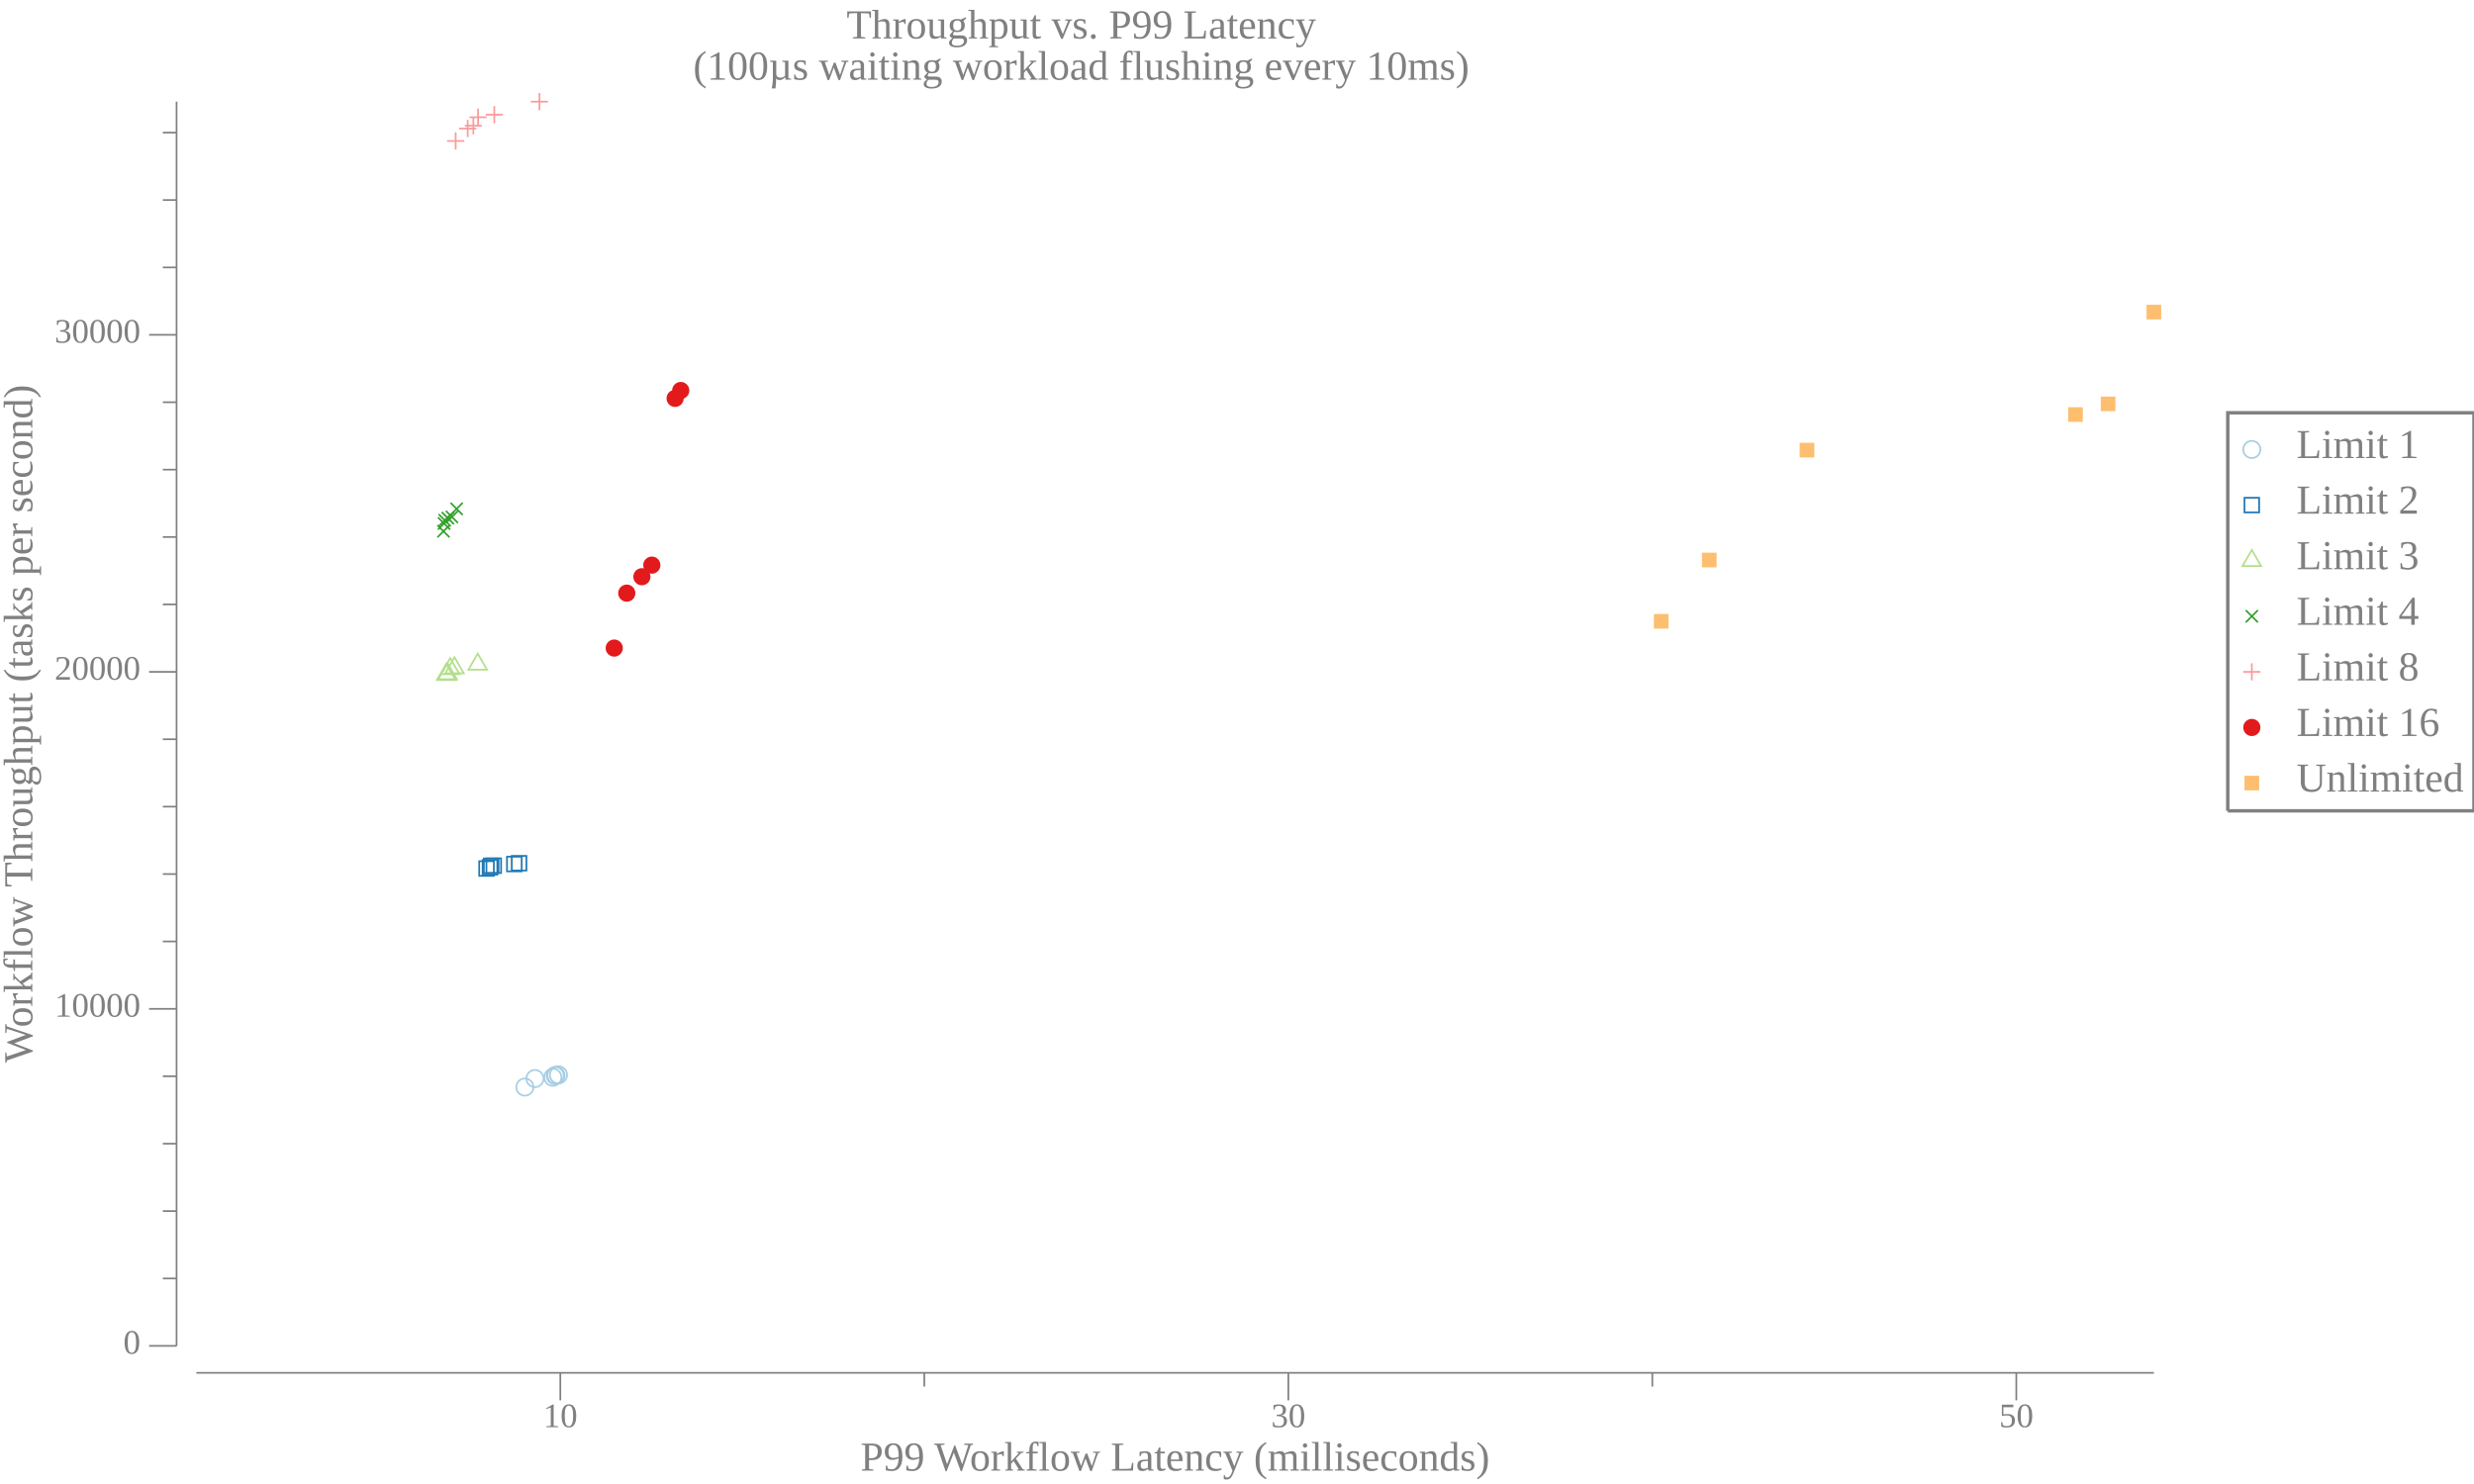
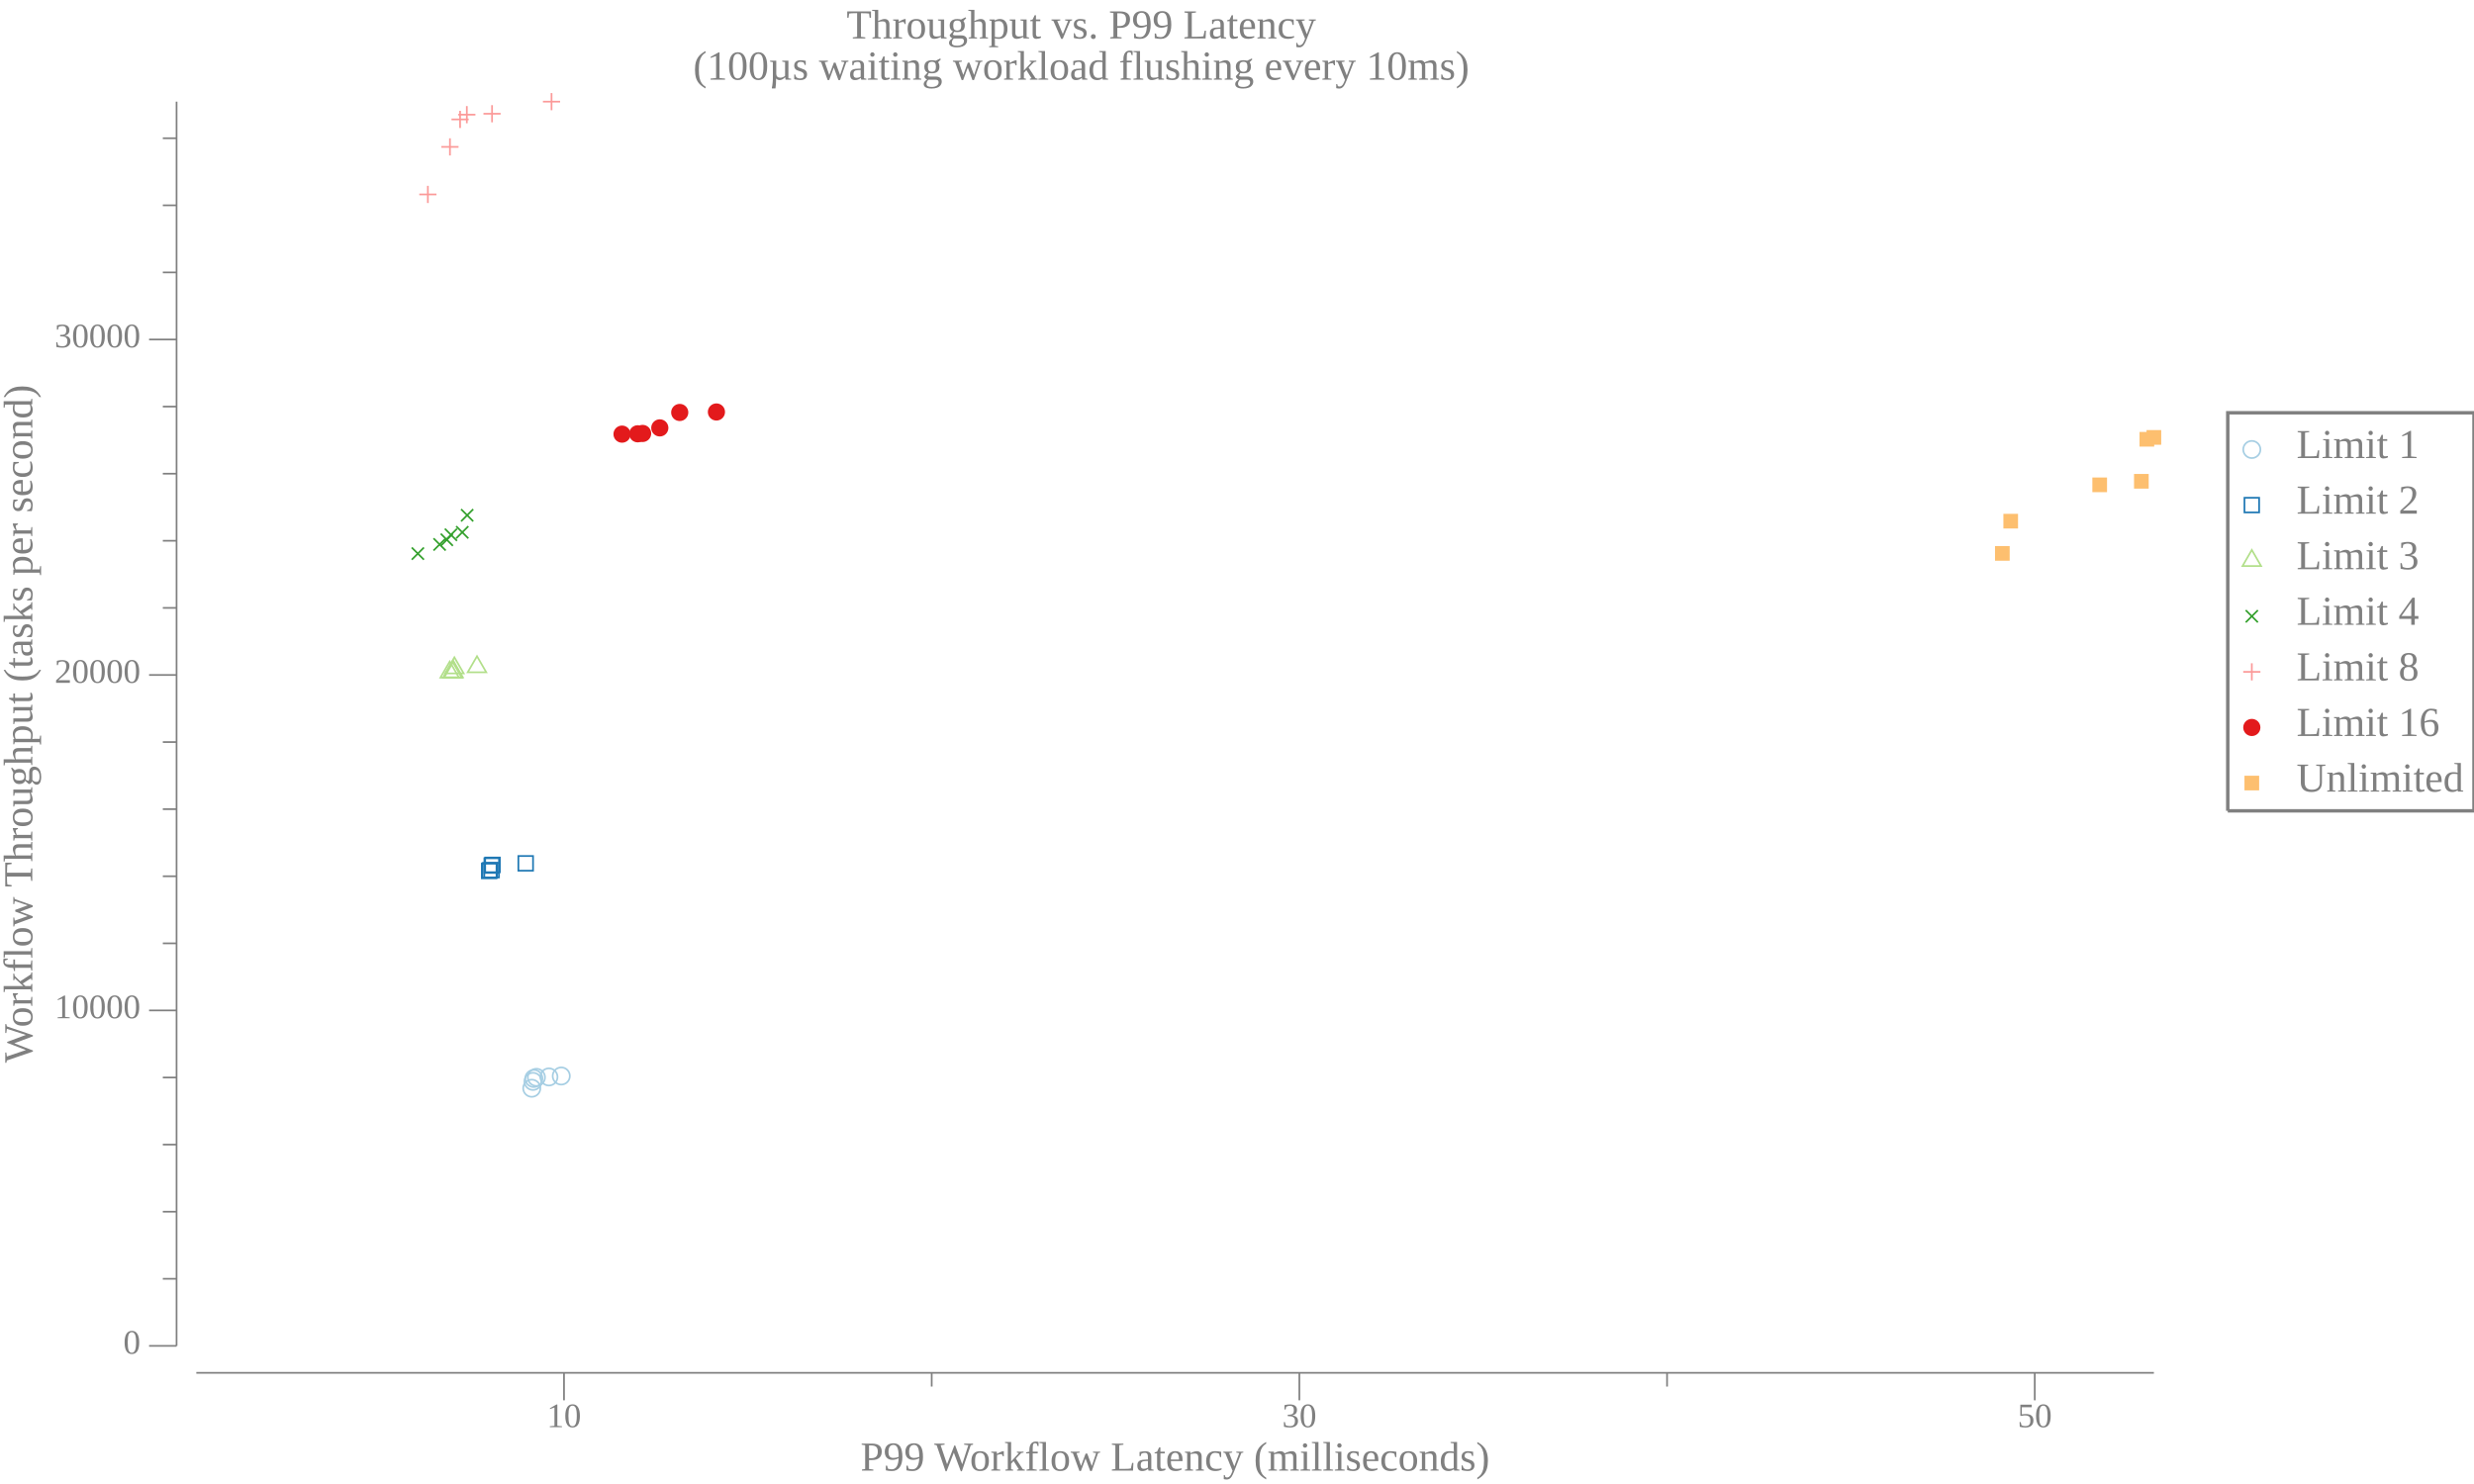
<svg xmlns="http://www.w3.org/2000/svg" width="720pt" height="432pt" viewBox="0 0 720 432">
  <g transform="scale(1, -1) translate(0, -432)">
    <path d="M657.84,301.15A2.5,2.5 0 1 1 652.84,301.15A2.5,2.5 0 1 1 657.84,301.15Z" style="fill:none;stroke:#A6CEE3;stroke-width:0.5" />
    <text x="668.34" y="-298.66" transform="scale(1, -1)" style="font-family:Liberation Serif;font-variant:normal;font-weight:normal;font-style:normal;font-size:12px;fill:#808080">Limit 1</text>
    <path d="M653.2,282.83L657.47,282.83L657.47,287.1L653.2,287.1Z" style="fill:none;stroke:#1F78B4;stroke-width:0.5" />
    <text x="668.34" y="-282.48" transform="scale(1, -1)" style="font-family:Liberation Serif;font-variant:normal;font-weight:normal;font-style:normal;font-size:12px;fill:#808080">Limit 2</text>
    <path d="M655.34,271.91L652.63,267.22L658.04,267.22Z" style="fill:none;stroke:#B2DF8A;stroke-width:0.5" />
    <text x="668.34" y="-266.3" transform="scale(1, -1)" style="font-family:Liberation Serif;font-variant:normal;font-weight:normal;font-style:normal;font-size:12px;fill:#808080">Limit 3</text>
    <path d="M653.57,250.83L657.11,254.37" style="fill:none;stroke:#33A02C;stroke-width:0.5" />
    <path d="M653.57,254.37L657.11,250.83" style="fill:none;stroke:#33A02C;stroke-width:0.5" />
    <text x="668.34" y="-250.11" transform="scale(1, -1)" style="font-family:Liberation Serif;font-variant:normal;font-weight:normal;font-style:normal;font-size:12px;fill:#808080">Limit 4</text>
    <path d="M655.34,238.92L655.34,233.92" style="fill:none;stroke:#FB9A99;stroke-width:0.5" />
    <path d="M652.84,236.42L657.84,236.42" style="fill:none;stroke:#FB9A99;stroke-width:0.5" />
    <text x="668.34" y="-233.93" transform="scale(1, -1)" style="font-family:Liberation Serif;font-variant:normal;font-weight:normal;font-style:normal;font-size:12px;fill:#808080">Limit 8</text>
    <path d="M657.84,220.23A2.5,2.5 0 1 1 652.84,220.23A2.5,2.5 0 1 1 657.84,220.23Z" style="fill:#E31A1C" />
    <text x="668.34" y="-217.75" transform="scale(1, -1)" style="font-family:Liberation Serif;font-variant:normal;font-weight:normal;font-style:normal;font-size:12px;fill:#808080">Limit 16</text>
    <path d="M653.2,201.92L657.47,201.92L657.47,206.18L653.2,206.18Z" style="fill:#FDBF6F" />
    <text x="668.34" y="-201.56" transform="scale(1, -1)" style="font-family:Liberation Serif;font-variant:normal;font-weight:normal;font-style:normal;font-size:12px;fill:#808080">Unlimited</text>
    <path d="M648.34,195.96L648.34,311.84L720,311.84L720,195.96L648.34,195.96" style="fill:none;stroke:#808080" />
    <path d="M0,0L629.34,0L629.34,432L0,432Z" style="fill:#-8000000000000000-8000000000000000-8000000000000000;fill-opacity:0" />
    <text x="246.35" y="-420.81" transform="scale(1, -1)" style="font-family:Liberation Serif;font-variant:normal;font-weight:normal;font-style:normal;font-size:12px;fill:#808080">Throughput vs. P99 Latency</text>
    <text x="201.73" y="-408.81" transform="scale(1, -1)" style="font-family:Liberation Serif;font-variant:normal;font-weight:normal;font-style:normal;font-size:12px;fill:#808080">(100µs waiting workload flushing every 10ms)</text>
    <text x="250.43" y="-3.902" transform="scale(1, -1)" style="font-family:Liberation Serif;font-variant:normal;font-weight:normal;font-style:normal;font-size:12px;fill:#808080">P99 Workflow Latency (milliseconds)</text>
-     <text x="158.07" y="-16.541" transform="scale(1, -1)" style="font-family:Liberation Serif;font-variant:normal;font-weight:normal;font-style:normal;font-size:10px;fill:#808080">10</text>
-     <text x="369.94" y="-16.541" transform="scale(1, -1)" style="font-family:Liberation Serif;font-variant:normal;font-weight:normal;font-style:normal;font-size:10px;fill:#808080">30</text>
-     <text x="581.8" y="-16.541" transform="scale(1, -1)" style="font-family:Liberation Serif;font-variant:normal;font-weight:normal;font-style:normal;font-size:10px;fill:#808080">50</text>
-     <path d="M163.07,24.363L163.07,32.363" style="fill:none;stroke:#808080;stroke-width:0.5" />
-     <path d="M374.94,24.363L374.94,32.363" style="fill:none;stroke:#808080;stroke-width:0.5" />
-     <path d="M586.8,24.363L586.8,32.363" style="fill:none;stroke:#808080;stroke-width:0.5" />
-     <path d="M269,28.363L269,32.363" style="fill:none;stroke:#808080;stroke-width:0.5" />
-     <path d="M480.87,28.363L480.87,32.363" style="fill:none;stroke:#808080;stroke-width:0.5" />
+     <text x="159.14" y="-16.541" transform="scale(1, -1)" style="font-family:Liberation Serif;font-variant:normal;font-weight:normal;font-style:normal;font-size:10px;fill:#808080">10</text>
+     <text x="373.15" y="-16.541" transform="scale(1, -1)" style="font-family:Liberation Serif;font-variant:normal;font-weight:normal;font-style:normal;font-size:10px;fill:#808080">30</text>
+     <text x="587.17" y="-16.541" transform="scale(1, -1)" style="font-family:Liberation Serif;font-variant:normal;font-weight:normal;font-style:normal;font-size:10px;fill:#808080">50</text>
+     <path d="M164.14,24.363L164.14,32.363" style="fill:none;stroke:#808080;stroke-width:0.5" />
+     <path d="M378.15,24.363L378.15,32.363" style="fill:none;stroke:#808080;stroke-width:0.5" />
+     <path d="M592.17,24.363L592.17,32.363" style="fill:none;stroke:#808080;stroke-width:0.5" />
+     <path d="M271.15,28.363L271.15,32.363" style="fill:none;stroke:#808080;stroke-width:0.5" />
+     <path d="M485.16,28.363L485.16,32.363" style="fill:none;stroke:#808080;stroke-width:0.5" />
    <path d="M57.135,32.363L626.84,32.363" style="fill:none;stroke:#808080;stroke-width:0.5" />
    <g transform="rotate(90)">
      <text x="122.59" y="9.387" transform="scale(1, -1)" style="font-family:Liberation Serif;font-variant:normal;font-weight:normal;font-style:normal;font-size:12px;fill:#808080">Workflow Throughput (tasks per second)</text>
    </g>
    <text x="35.885" y="-37.924" transform="scale(1, -1)" style="font-family:Liberation Serif;font-variant:normal;font-weight:normal;font-style:normal;font-size:10px;fill:#808080">0</text>
-     <text x="15.885" y="-136.03" transform="scale(1, -1)" style="font-family:Liberation Serif;font-variant:normal;font-weight:normal;font-style:normal;font-size:10px;fill:#808080">10000</text>
-     <text x="15.885" y="-234.14" transform="scale(1, -1)" style="font-family:Liberation Serif;font-variant:normal;font-weight:normal;font-style:normal;font-size:10px;fill:#808080">20000</text>
-     <text x="15.885" y="-332.25" transform="scale(1, -1)" style="font-family:Liberation Serif;font-variant:normal;font-weight:normal;font-style:normal;font-size:10px;fill:#808080">30000</text>
+     <text x="15.885" y="-135.58" transform="scale(1, -1)" style="font-family:Liberation Serif;font-variant:normal;font-weight:normal;font-style:normal;font-size:10px;fill:#808080">10000</text>
+     <text x="15.885" y="-233.23" transform="scale(1, -1)" style="font-family:Liberation Serif;font-variant:normal;font-weight:normal;font-style:normal;font-size:10px;fill:#808080">20000</text>
+     <text x="15.885" y="-330.88" transform="scale(1, -1)" style="font-family:Liberation Serif;font-variant:normal;font-weight:normal;font-style:normal;font-size:10px;fill:#808080">30000</text>
    <path d="M43.385,40.209L51.385,40.209" style="fill:none;stroke:#808080;stroke-width:0.5" />
-     <path d="M43.385,138.32L51.385,138.32" style="fill:none;stroke:#808080;stroke-width:0.5" />
-     <path d="M43.385,236.42L51.385,236.42" style="fill:none;stroke:#808080;stroke-width:0.5" />
-     <path d="M43.385,334.53L51.385,334.53" style="fill:none;stroke:#808080;stroke-width:0.5" />
-     <path d="M47.385,59.83L51.385,59.83" style="fill:none;stroke:#808080;stroke-width:0.5" />
-     <path d="M47.385,79.452L51.385,79.452" style="fill:none;stroke:#808080;stroke-width:0.5" />
-     <path d="M47.385,99.073L51.385,99.073" style="fill:none;stroke:#808080;stroke-width:0.5" />
-     <path d="M47.385,118.69L51.385,118.69" style="fill:none;stroke:#808080;stroke-width:0.5" />
-     <path d="M47.385,157.94L51.385,157.94" style="fill:none;stroke:#808080;stroke-width:0.5" />
-     <path d="M47.385,177.56L51.385,177.56" style="fill:none;stroke:#808080;stroke-width:0.5" />
-     <path d="M47.385,197.18L51.385,197.18" style="fill:none;stroke:#808080;stroke-width:0.5" />
-     <path d="M47.385,216.8L51.385,216.8" style="fill:none;stroke:#808080;stroke-width:0.5" />
-     <path d="M47.385,256.05L51.385,256.05" style="fill:none;stroke:#808080;stroke-width:0.5" />
-     <path d="M47.385,275.67L51.385,275.67" style="fill:none;stroke:#808080;stroke-width:0.5" />
-     <path d="M47.385,295.29L51.385,295.29" style="fill:none;stroke:#808080;stroke-width:0.5" />
-     <path d="M47.385,314.91L51.385,314.91" style="fill:none;stroke:#808080;stroke-width:0.5" />
-     <path d="M47.385,354.15L51.385,354.15" style="fill:none;stroke:#808080;stroke-width:0.5" />
-     <path d="M47.385,373.77L51.385,373.77" style="fill:none;stroke:#808080;stroke-width:0.5" />
-     <path d="M47.385,393.4L51.385,393.4" style="fill:none;stroke:#808080;stroke-width:0.5" />
+     <path d="M43.385,137.86L51.385,137.86" style="fill:none;stroke:#808080;stroke-width:0.5" />
+     <path d="M43.385,235.51L51.385,235.51" style="fill:none;stroke:#808080;stroke-width:0.5" />
+     <path d="M43.385,333.17L51.385,333.17" style="fill:none;stroke:#808080;stroke-width:0.5" />
+     <path d="M47.385,59.739L51.385,59.739" style="fill:none;stroke:#808080;stroke-width:0.5" />
+     <path d="M47.385,79.27L51.385,79.27" style="fill:none;stroke:#808080;stroke-width:0.5" />
+     <path d="M47.385,98.801L51.385,98.801" style="fill:none;stroke:#808080;stroke-width:0.5" />
+     <path d="M47.385,118.33L51.385,118.33" style="fill:none;stroke:#808080;stroke-width:0.5" />
+     <path d="M47.385,157.39L51.385,157.39" style="fill:none;stroke:#808080;stroke-width:0.5" />
+     <path d="M47.385,176.92L51.385,176.92" style="fill:none;stroke:#808080;stroke-width:0.5" />
+     <path d="M47.385,196.45L51.385,196.45" style="fill:none;stroke:#808080;stroke-width:0.5" />
+     <path d="M47.385,215.98L51.385,215.98" style="fill:none;stroke:#808080;stroke-width:0.5" />
+     <path d="M47.385,255.04L51.385,255.04" style="fill:none;stroke:#808080;stroke-width:0.5" />
+     <path d="M47.385,274.58L51.385,274.58" style="fill:none;stroke:#808080;stroke-width:0.5" />
+     <path d="M47.385,294.11L51.385,294.11" style="fill:none;stroke:#808080;stroke-width:0.5" />
+     <path d="M47.385,313.64L51.385,313.64" style="fill:none;stroke:#808080;stroke-width:0.5" />
+     <path d="M47.385,352.7L51.385,352.7" style="fill:none;stroke:#808080;stroke-width:0.5" />
+     <path d="M47.385,372.23L51.385,372.23" style="fill:none;stroke:#808080;stroke-width:0.5" />
+     <path d="M47.385,391.76L51.385,391.76" style="fill:none;stroke:#808080;stroke-width:0.5" />
    <path d="M51.385,40.209L51.385,402.41" style="fill:none;stroke:#808080;stroke-width:0.5" />
-     <path d="M155.25,115.54A2.5,2.5 0 1 1 150.25,115.54A2.5,2.5 0 1 1 155.25,115.54Z" style="fill:none;stroke:#A6CEE3;stroke-width:0.5" />
-     <path d="M158.19,118.02A2.5,2.5 0 1 1 153.19,118.02A2.5,2.5 0 1 1 158.19,118.02Z" style="fill:none;stroke:#A6CEE3;stroke-width:0.5" />
-     <path d="M163.38,118.4A2.5,2.5 0 1 1 158.38,118.4A2.5,2.5 0 1 1 163.38,118.4Z" style="fill:none;stroke:#A6CEE3;stroke-width:0.5" />
-     <path d="M164.07,118.89A2.5,2.5 0 1 1 159.07,118.89A2.5,2.5 0 1 1 164.07,118.89Z" style="fill:none;stroke:#A6CEE3;stroke-width:0.5" />
-     <path d="M164.31,118.95A2.5,2.5 0 1 1 159.31,118.95A2.5,2.5 0 1 1 164.31,118.95Z" style="fill:none;stroke:#A6CEE3;stroke-width:0.5" />
-     <path d="M165.03,119.1A2.5,2.5 0 1 1 160.03,119.1A2.5,2.5 0 1 1 165.03,119.1Z" style="fill:none;stroke:#A6CEE3;stroke-width:0.5" />
-     <path d="M139.46,177.03L143.73,177.03L143.73,181.3L139.46,181.3Z" style="fill:none;stroke:#1F78B4;stroke-width:0.5" />
-     <path d="M140.46,177.38L144.73,177.38L144.73,181.65L140.46,181.65Z" style="fill:none;stroke:#1F78B4;stroke-width:0.5" />
-     <path d="M140.82,177.83L145.09,177.83L145.09,182.1L140.82,182.1Z" style="fill:none;stroke:#1F78B4;stroke-width:0.5" />
-     <path d="M141.57,177.86L145.83,177.86L145.83,182.13L141.57,182.13Z" style="fill:none;stroke:#1F78B4;stroke-width:0.5" />
-     <path d="M147.55,178.34L151.82,178.34L151.82,182.61L147.55,182.61Z" style="fill:none;stroke:#1F78B4;stroke-width:0.5" />
-     <path d="M148.93,178.58L153.2,178.58L153.2,182.85L148.93,182.85Z" style="fill:none;stroke:#1F78B4;stroke-width:0.5" />
-     <path d="M129.85,238.73L127.15,234.05L132.56,234.05Z" style="fill:none;stroke:#B2DF8A;stroke-width:0.5" />
-     <path d="M130.09,238.77L127.38,234.09L132.79,234.09Z" style="fill:none;stroke:#B2DF8A;stroke-width:0.5" />
-     <path d="M130.23,238.97L127.52,234.28L132.94,234.28Z" style="fill:none;stroke:#B2DF8A;stroke-width:0.5" />
-     <path d="M131.02,240.42L128.32,235.73L133.73,235.73Z" style="fill:none;stroke:#B2DF8A;stroke-width:0.5" />
-     <path d="M132.28,240.67L129.58,235.98L134.99,235.98Z" style="fill:none;stroke:#B2DF8A;stroke-width:0.5" />
-     <path d="M139.03,241.73L136.32,237.04L141.73,237.04Z" style="fill:none;stroke:#B2DF8A;stroke-width:0.5" />
-     <path d="M127.29,275.58L130.83,279.11" style="fill:none;stroke:#33A02C;stroke-width:0.5" />
-     <path d="M127.29,279.11L130.83,275.58" style="fill:none;stroke:#33A02C;stroke-width:0.5" />
-     <path d="M127.46,277.84L131,281.38" style="fill:none;stroke:#33A02C;stroke-width:0.5" />
-     <path d="M127.46,281.38L131,277.84" style="fill:none;stroke:#33A02C;stroke-width:0.5" />
-     <path d="M127.66,278.78L131.19,282.31" style="fill:none;stroke:#33A02C;stroke-width:0.5" />
-     <path d="M127.66,282.31L131.19,278.78" style="fill:none;stroke:#33A02C;stroke-width:0.5" />
-     <path d="M128.57,279.39L132.11,282.93" style="fill:none;stroke:#33A02C;stroke-width:0.5" />
-     <path d="M128.57,282.93L132.11,279.39" style="fill:none;stroke:#33A02C;stroke-width:0.5" />
-     <path d="M129.76,279.75L133.29,283.28" style="fill:none;stroke:#33A02C;stroke-width:0.5" />
-     <path d="M129.76,283.28L133.29,279.75" style="fill:none;stroke:#33A02C;stroke-width:0.5" />
-     <path d="M131.11,282.1L134.65,285.64" style="fill:none;stroke:#33A02C;stroke-width:0.5" />
-     <path d="M131.11,285.64L134.65,282.1" style="fill:none;stroke:#33A02C;stroke-width:0.5" />
-     <path d="M132.61,393.46L132.61,388.46" style="fill:none;stroke:#FB9A99;stroke-width:0.5" />
-     <path d="M130.11,390.96L135.11,390.96" style="fill:none;stroke:#FB9A99;stroke-width:0.5" />
-     <path d="M136.11,397.08L136.11,392.08" style="fill:none;stroke:#FB9A99;stroke-width:0.5" />
-     <path d="M133.61,394.58L138.61,394.58" style="fill:none;stroke:#FB9A99;stroke-width:0.5" />
-     <path d="M137.76,397.91L137.76,392.91" style="fill:none;stroke:#FB9A99;stroke-width:0.5" />
-     <path d="M135.26,395.41L140.26,395.41" style="fill:none;stroke:#FB9A99;stroke-width:0.5" />
-     <path d="M139.14,400.37L139.14,395.37" style="fill:none;stroke:#FB9A99;stroke-width:0.5" />
-     <path d="M136.64,397.87L141.64,397.87" style="fill:none;stroke:#FB9A99;stroke-width:0.5" />
-     <path d="M143.86,401.12L143.86,396.12" style="fill:none;stroke:#FB9A99;stroke-width:0.5" />
-     <path d="M141.36,398.62L146.36,398.62" style="fill:none;stroke:#FB9A99;stroke-width:0.5" />
-     <path d="M157,404.91L157,399.91" style="fill:none;stroke:#FB9A99;stroke-width:0.5" />
-     <path d="M154.5,402.41L159.5,402.41" style="fill:none;stroke:#FB9A99;stroke-width:0.5" />
-     <path d="M181.26,243.34A2.5,2.5 0 1 1 176.26,243.34A2.5,2.5 0 1 1 181.26,243.34Z" style="fill:#E31A1C" />
-     <path d="M184.91,259.33A2.5,2.5 0 1 1 179.91,259.33A2.5,2.5 0 1 1 184.91,259.33Z" style="fill:#E31A1C" />
-     <path d="M189.31,264.11A2.5,2.5 0 1 1 184.31,264.11A2.5,2.5 0 1 1 189.31,264.11Z" style="fill:#E31A1C" />
-     <path d="M192.2,267.49A2.5,2.5 0 1 1 187.2,267.49A2.5,2.5 0 1 1 192.2,267.49Z" style="fill:#E31A1C" />
-     <path d="M198.98,316.03A2.5,2.5 0 1 1 193.98,316.03A2.5,2.5 0 1 1 198.98,316.03Z" style="fill:#E31A1C" />
-     <path d="M200.61,318.32A2.5,2.5 0 1 1 195.61,318.32A2.5,2.5 0 1 1 200.61,318.32Z" style="fill:#E31A1C" />
-     <path d="M481.32,249L485.58,249L485.58,253.26L481.32,253.26Z" style="fill:#FDBF6F" />
-     <path d="M495.31,266.84L499.58,266.84L499.58,271.11L495.31,271.11Z" style="fill:#FDBF6F" />
-     <path d="M523.75,298.84L528.02,298.84L528.02,303.1L523.75,303.1Z" style="fill:#FDBF6F" />
-     <path d="M601.89,309.19L606.16,309.19L606.16,313.45L601.89,313.45Z" style="fill:#FDBF6F" />
-     <path d="M611.38,312.3L615.65,312.3L615.65,316.56L611.38,316.56Z" style="fill:#FDBF6F" />
-     <path d="M624.7,339.01L628.97,339.01L628.97,343.28L624.7,343.28Z" style="fill:#FDBF6F" />
+     <path d="M157.26,115.21A2.5,2.5 0 1 1 152.26,115.21A2.5,2.5 0 1 1 157.26,115.21Z" style="fill:none;stroke:#A6CEE3;stroke-width:0.5" />
+     <path d="M157.62,117.2A2.5,2.5 0 1 1 152.62,117.2A2.5,2.5 0 1 1 157.62,117.2Z" style="fill:none;stroke:#A6CEE3;stroke-width:0.5" />
+     <path d="M157.86,118.05A2.5,2.5 0 1 1 152.86,118.05A2.5,2.5 0 1 1 157.86,118.05Z" style="fill:none;stroke:#A6CEE3;stroke-width:0.5" />
+     <path d="M158.61,118.38A2.5,2.5 0 1 1 153.61,118.38A2.5,2.5 0 1 1 158.61,118.38Z" style="fill:none;stroke:#A6CEE3;stroke-width:0.5" />
+     <path d="M162.25,118.5A2.5,2.5 0 1 1 157.25,118.5A2.5,2.5 0 1 1 162.25,118.5Z" style="fill:none;stroke:#A6CEE3;stroke-width:0.5" />
+     <path d="M165.84,118.77A2.5,2.5 0 1 1 160.84,118.77A2.5,2.5 0 1 1 165.84,118.77Z" style="fill:none;stroke:#A6CEE3;stroke-width:0.5" />
+     <path d="M140.23,176.32L144.5,176.32L144.5,180.59L140.23,180.59Z" style="fill:none;stroke:#1F78B4;stroke-width:0.5" />
+     <path d="M140.43,176.53L144.7,176.53L144.7,180.79L140.43,180.79Z" style="fill:none;stroke:#1F78B4;stroke-width:0.5" />
+     <path d="M140.95,176.57L145.22,176.57L145.22,180.83L140.95,180.83Z" style="fill:none;stroke:#1F78B4;stroke-width:0.5" />
+     <path d="M140.97,177.89L145.23,177.89L145.23,182.16L140.97,182.16Z" style="fill:none;stroke:#1F78B4;stroke-width:0.5" />
+     <path d="M141.2,178.1L145.47,178.1L145.47,182.37L141.2,182.37Z" style="fill:none;stroke:#1F78B4;stroke-width:0.5" />
+     <path d="M150.86,178.54L155.13,178.54L155.13,182.81L150.86,182.81Z" style="fill:none;stroke:#1F78B4;stroke-width:0.5" />
+     <path d="M130.88,239.42L128.17,234.73L133.58,234.73Z" style="fill:none;stroke:#B2DF8A;stroke-width:0.5" />
+     <path d="M131.71,239.43L129,234.74L134.41,234.74Z" style="fill:none;stroke:#B2DF8A;stroke-width:0.5" />
+     <path d="M131.74,239.49L129.03,234.8L134.45,234.8Z" style="fill:none;stroke:#B2DF8A;stroke-width:0.5" />
+     <path d="M132,239.51L129.29,234.82L134.71,234.82Z" style="fill:none;stroke:#B2DF8A;stroke-width:0.5" />
+     <path d="M132.24,240.65L129.53,235.96L134.95,235.96Z" style="fill:none;stroke:#B2DF8A;stroke-width:0.5" />
+     <path d="M138.82,240.97L136.11,236.29L141.52,236.29Z" style="fill:none;stroke:#B2DF8A;stroke-width:0.5" />
+     <path d="M119.83,269.08L123.37,272.61" style="fill:none;stroke:#33A02C;stroke-width:0.5" />
+     <path d="M119.83,272.61L123.37,269.08" style="fill:none;stroke:#33A02C;stroke-width:0.5" />
+     <path d="M126.17,271.74L129.71,275.28" style="fill:none;stroke:#33A02C;stroke-width:0.5" />
+     <path d="M126.17,275.28L129.71,271.74" style="fill:none;stroke:#33A02C;stroke-width:0.5" />
+     <path d="M128.27,273.1L131.8,276.64" style="fill:none;stroke:#33A02C;stroke-width:0.5" />
+     <path d="M128.27,276.64L131.8,273.1" style="fill:none;stroke:#33A02C;stroke-width:0.5" />
+     <path d="M129.46,274.56L133,278.09" style="fill:none;stroke:#33A02C;stroke-width:0.5" />
+     <path d="M129.46,278.09L133,274.56" style="fill:none;stroke:#33A02C;stroke-width:0.5" />
+     <path d="M132.76,275.28L136.3,278.81" style="fill:none;stroke:#33A02C;stroke-width:0.5" />
+     <path d="M132.76,278.81L136.3,275.28" style="fill:none;stroke:#33A02C;stroke-width:0.5" />
+     <path d="M134.19,280.24L137.72,283.77" style="fill:none;stroke:#33A02C;stroke-width:0.5" />
+     <path d="M134.19,283.77L137.72,280.24" style="fill:none;stroke:#33A02C;stroke-width:0.5" />
+     <path d="M124.52,377.9L124.52,372.9" style="fill:none;stroke:#FB9A99;stroke-width:0.5" />
+     <path d="M122.02,375.4L127.02,375.4" style="fill:none;stroke:#FB9A99;stroke-width:0.5" />
+     <path d="M130.95,391.74L130.95,386.74" style="fill:none;stroke:#FB9A99;stroke-width:0.5" />
+     <path d="M128.45,389.24L133.45,389.24" style="fill:none;stroke:#FB9A99;stroke-width:0.5" />
+     <path d="M133.9,399.74L133.9,394.74" style="fill:none;stroke:#FB9A99;stroke-width:0.5" />
+     <path d="M131.4,397.24L136.4,397.24" style="fill:none;stroke:#FB9A99;stroke-width:0.5" />
+     <path d="M135.86,401.12L135.86,396.12" style="fill:none;stroke:#FB9A99;stroke-width:0.5" />
+     <path d="M133.36,398.62L138.36,398.62" style="fill:none;stroke:#FB9A99;stroke-width:0.5" />
+     <path d="M143.2,401.39L143.2,396.39" style="fill:none;stroke:#FB9A99;stroke-width:0.5" />
+     <path d="M140.7,398.89L145.7,398.89" style="fill:none;stroke:#FB9A99;stroke-width:0.5" />
+     <path d="M160.51,404.91L160.51,399.91" style="fill:none;stroke:#FB9A99;stroke-width:0.5" />
+     <path d="M158.01,402.41L163.01,402.41" style="fill:none;stroke:#FB9A99;stroke-width:0.5" />
+     <path d="M183.53,305.62A2.5,2.5 0 1 1 178.53,305.62A2.5,2.5 0 1 1 183.53,305.62Z" style="fill:#E31A1C" />
+     <path d="M188.1,305.72A2.5,2.5 0 1 1 183.1,305.72A2.5,2.5 0 1 1 188.1,305.72Z" style="fill:#E31A1C" />
+     <path d="M189.52,305.82A2.5,2.5 0 1 1 184.52,305.82A2.5,2.5 0 1 1 189.52,305.82Z" style="fill:#E31A1C" />
+     <path d="M194.52,307.44A2.5,2.5 0 1 1 189.52,307.44A2.5,2.5 0 1 1 194.52,307.44Z" style="fill:#E31A1C" />
+     <path d="M200.32,311.93A2.5,2.5 0 1 1 195.32,311.93A2.5,2.5 0 1 1 200.32,311.93Z" style="fill:#E31A1C" />
+     <path d="M211,312.07A2.5,2.5 0 1 1 206,312.07A2.5,2.5 0 1 1 211,312.07Z" style="fill:#E31A1C" />
+     <path d="M580.6,268.77L584.87,268.77L584.87,273.04L580.6,273.04Z" style="fill:#FDBF6F" />
+     <path d="M583.04,278.15L587.3,278.15L587.3,282.42L583.04,282.42Z" style="fill:#FDBF6F" />
+     <path d="M608.93,288.73L613.2,288.73L613.2,293L608.93,293Z" style="fill:#FDBF6F" />
+     <path d="M621.06,289.76L625.33,289.76L625.33,294.03L621.06,294.03Z" style="fill:#FDBF6F" />
+     <path d="M622.66,301.99L626.93,301.99L626.93,306.26L622.66,306.26Z" style="fill:#FDBF6F" />
+     <path d="M624.7,302.53L628.97,302.53L628.97,306.8L624.7,306.8Z" style="fill:#FDBF6F" />
  </g>
</svg>
